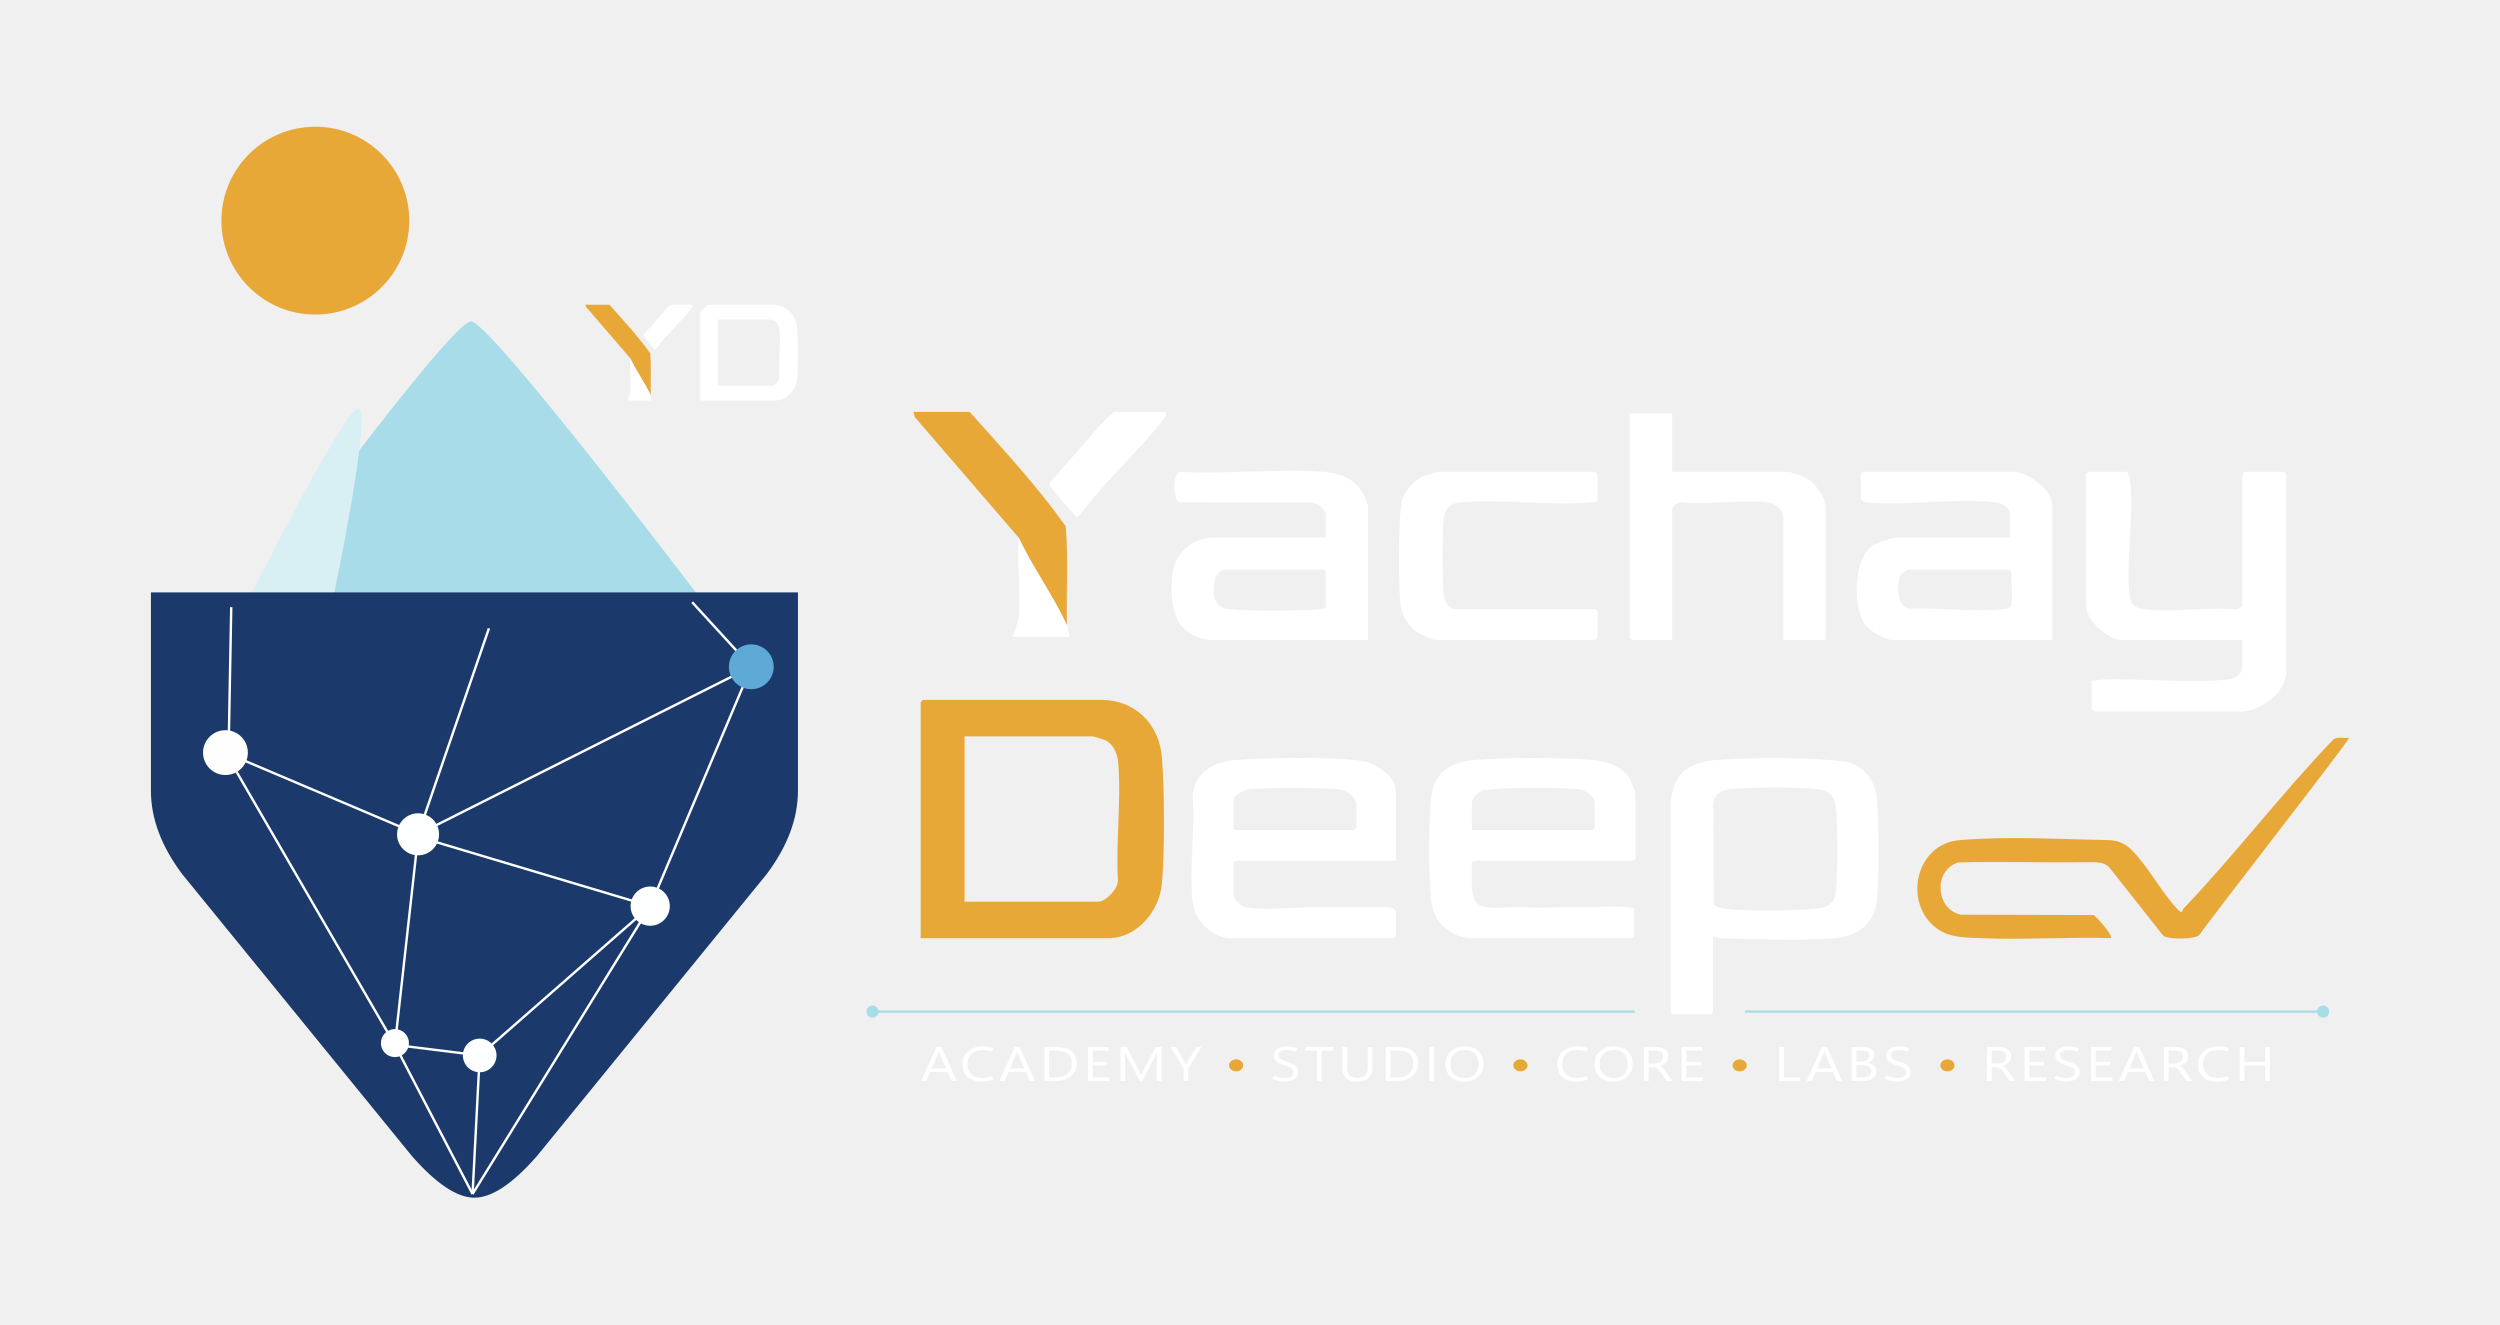
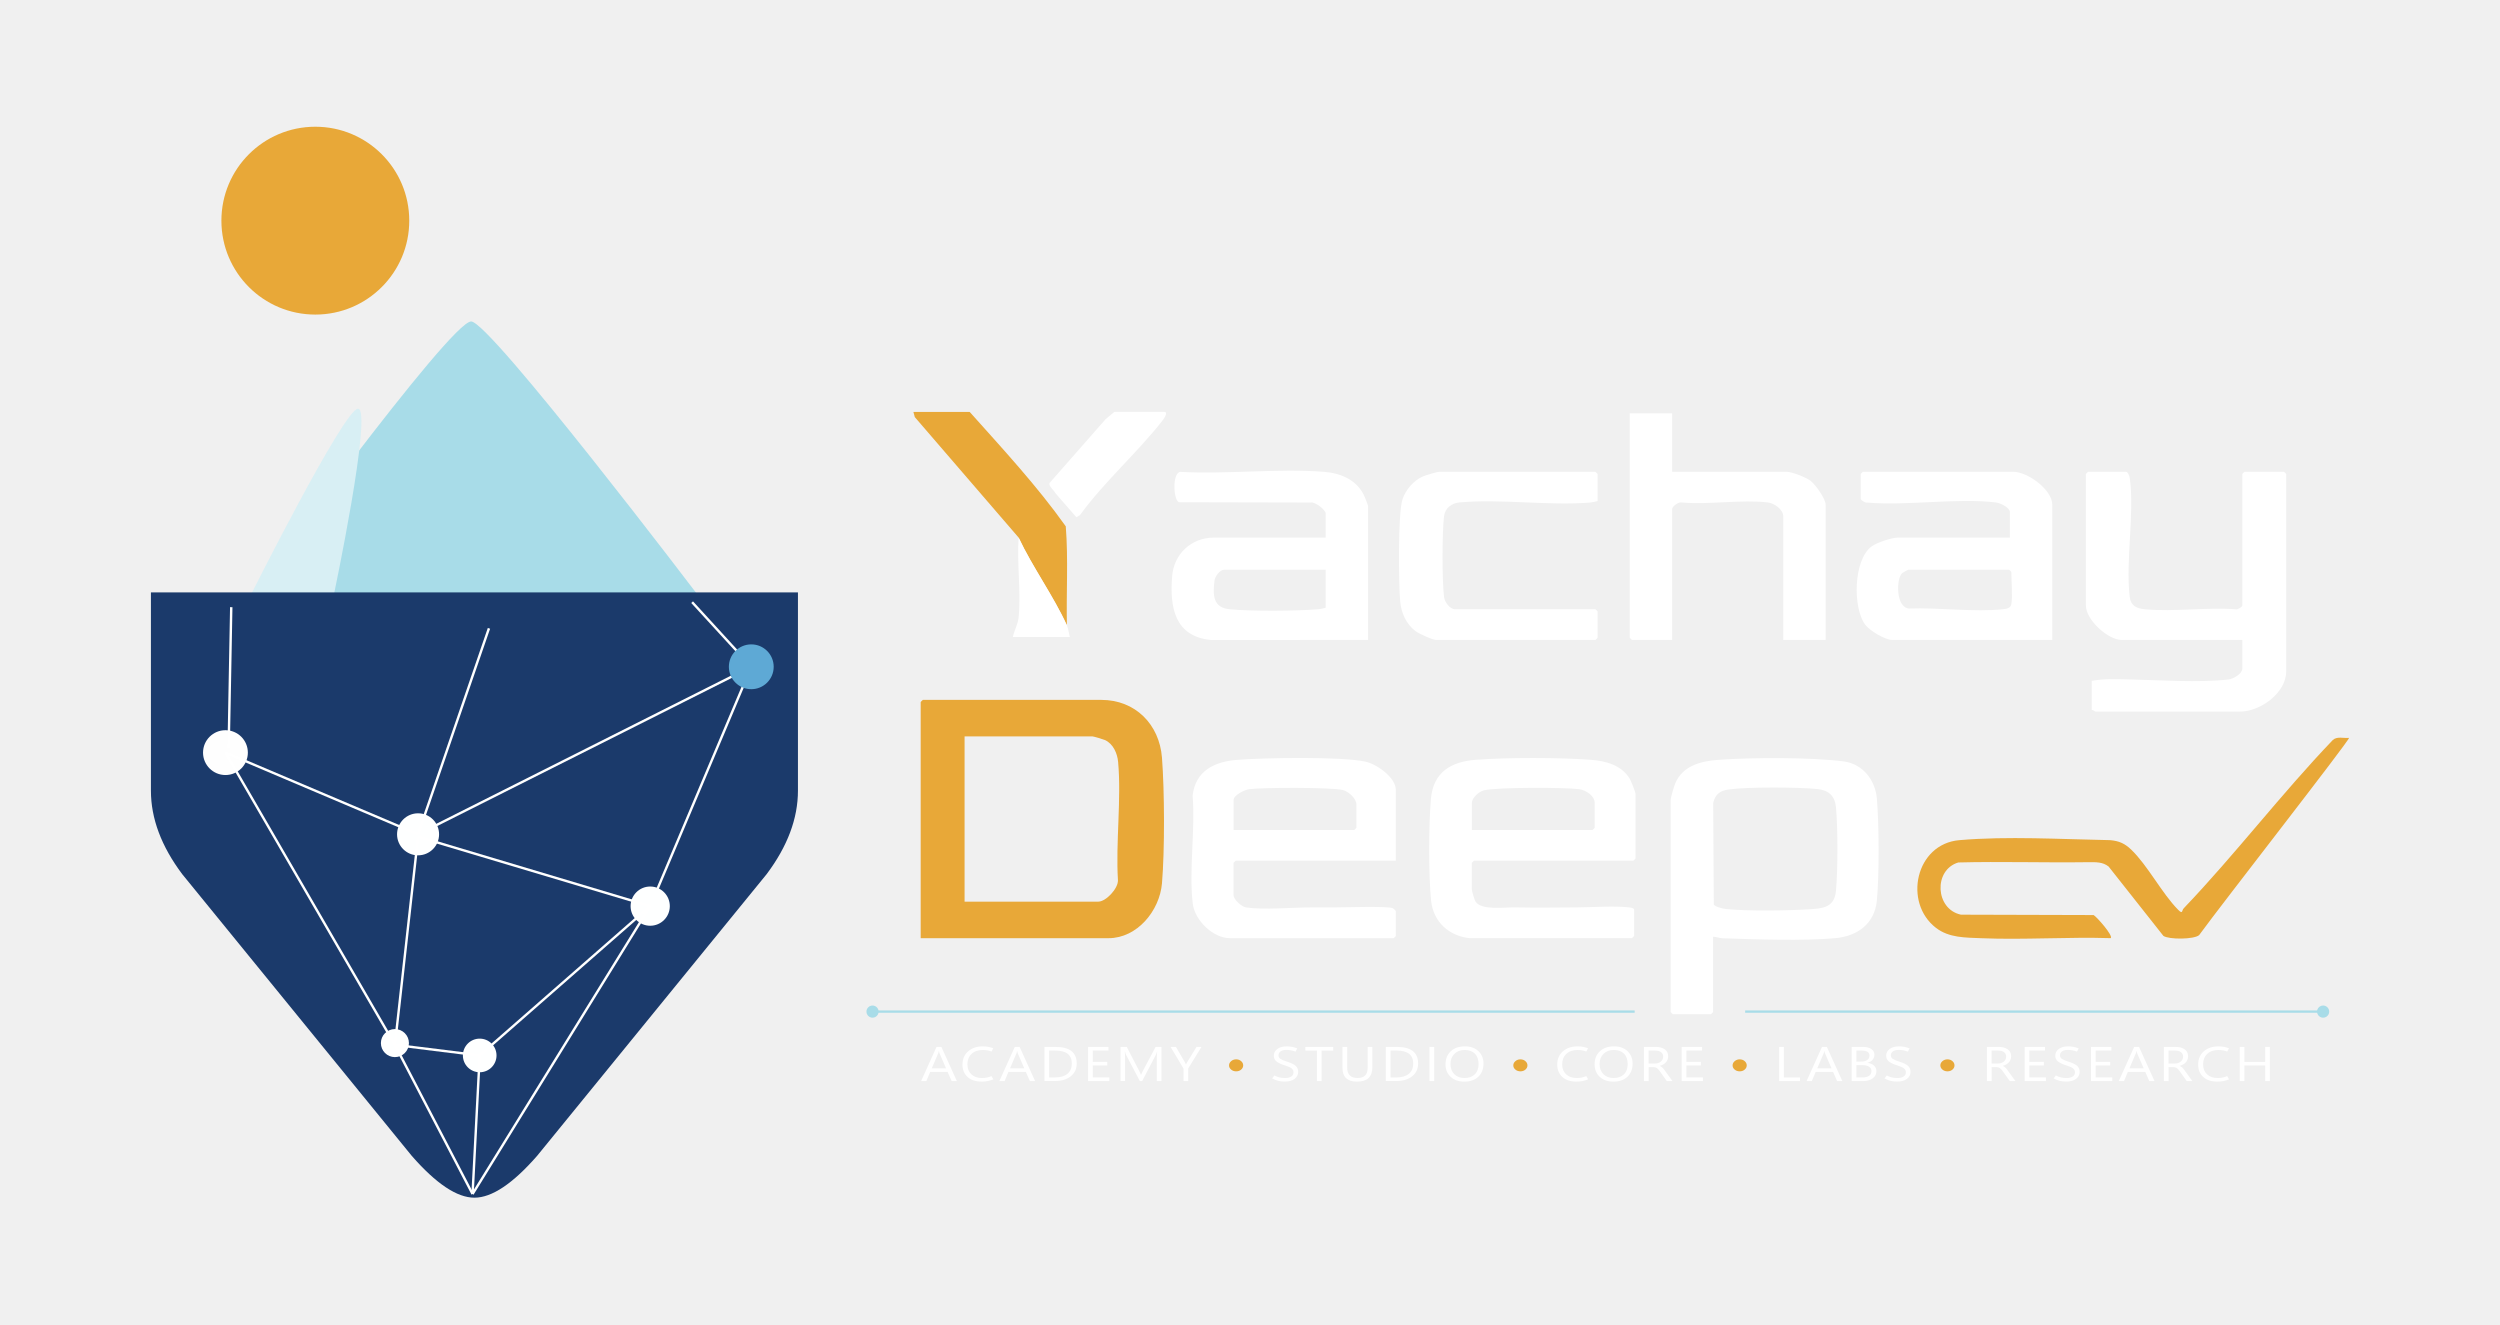
<svg xmlns="http://www.w3.org/2000/svg" id="Capa_1" version="1.1" viewBox="0 0 840 445">
  <defs>
    <style>
      .st0 {
        fill: #e8a838;
      }

      .st1 {
        fill: #d8eff4;
      }

      .st2 {
        fill: #5ea9d5;
      }

      .st3 {
        fill: #fff;
      }

      .st4 {
        fill: #1b3a6b;
      }

      .st5 {
        fill: #a8dce8;
      }

      .st6 {
        stroke: #a8dce8;
        stroke-width: .78px;
      }

      .st6, .st7 {
        fill: none;
        stroke-miterlimit: 10;
      }

      .st7 {
        stroke: #fff;
        stroke-width: .81px;
      }

      .st8 {
        fill: #fefefe;
      }

      .st9 {
        fill: #feffff;
      }
    </style>
  </defs>
  <g>
    <g>
      <path class="st0" d="M309.35,315.23v-79.33c0-.05.68-.74.74-.74h59.93c11.48,0,19.53,8.26,20.4,19.39.87,11.1.95,31.23,0,42.28-.78,9.12-8.29,18.4-17.95,18.4h-63.12ZM324.09,302.95h44.95c2.55,0,6.67-4.38,6.59-7.17-.78-12.81,1.19-27.14.06-39.77-.26-2.89-1.67-6.11-4.43-7.36-.56-.25-3.81-1.22-4.18-1.22h-42.98v55.51Z" />
      <path class="st3" d="M575.6,314.74v25.3c0,.05-.68.74-.74.74h-12.77c-.05,0-.74-.68-.74-.74v-71.23c0-.94,1.14-4.71,1.6-5.76,2.55-5.78,8.54-7.32,14.37-7.74,11.2-.82,31.22-.9,42.2.53,6.36.83,10.58,6.29,11.11,12.47.73,8.51.83,25.98-.02,34.4-.79,7.76-6.64,11.87-14,12.52-10.88.97-26.66.41-37.84.03-1.1-.04-2.08-.5-3.17-.51ZM580.88,265.25c-2.95.43-4.57,1.57-5.25,4.57l.21,34.12c.44.73,3.01,1.36,3.94,1.47,7.21.8,22.08.57,29.5.02,4.4-.33,7.16-1.34,7.61-6.14.64-6.86.64-21.18,0-28.04-.35-3.74-2.38-5.72-6.16-6.12-6.25-.67-23.77-.75-29.84.13Z" />
      <path class="st3" d="M493.81,315.23c-7.01-.74-12.22-5.52-12.96-12.59-.87-8.38-.82-25.88-.05-34.32.8-8.81,6.68-12.38,14.98-13.02,10.61-.82,28.17-.8,38.79,0,4.96.37,10.14,1.77,12.94,6.21.49.78,2.04,4.66,2.04,5.32v21.61c0,.05-.68.74-.74.74h-53.54c-.05,0-.74.68-.74.74v8.84c0,.6.83,3.5,1.25,4.16,1.94,3.05,9.79,1.89,13.27,1.96,7.02.14,14.12.05,21.08,0,5.1-.04,12.44-.56,17.24,0,.49.06,1.69.22,1.69.76v8.84c0,.05-.68.74-.74.74h-54.53ZM494.54,278.88h40.53c.05,0,.74-.68.74-.74v-8.35c0-2.42-2.96-4.32-5.2-4.62-4.75-.64-27.84-.68-31.96.37-1.71.43-4.1,2.49-4.1,4.25v9.09Z" />
      <path class="st3" d="M469,289.19h-53.79c-.05,0-.74.68-.74.74v10.81c0,1.48,2.62,3.9,4.2,4.15,5.71.91,15.83-.02,22.1,0,2.45.01,4.89,0,7.33,0,3.23.01,18.26-.5,19.91.27.23.11.99.89.99.98v8.35c0,.05-.68.74-.74.74h-55.02c-5.65,0-11.8-6-12.47-11.6-1.34-11.24.89-24.8-.05-36.29.94-8.32,7.31-11.44,14.98-12.03,9.16-.71,34.84-1.17,43.1.6,3.77.81,10.19,5.34,10.19,9.46v23.82ZM414.48,278.88h40.53c.05,0,.74-.68.74-.74v-7.86c0-1.96-2.62-4.33-4.51-4.82-3.74-.96-27.13-.89-31.55-.29-1.53.21-5.2,2-5.2,3.64v10.07Z" />
    </g>
    <path class="st0" d="M789.28,247.93c.17.83-42.71,55.74-50.38,66.28-1.78,1.47-10.07,1.51-11.99.26l-18.43-23.33c-1.97-1.51-4.01-1.49-7.36-1.44-14.37.2-28.76-.29-43.13.09-8.4,2.5-7.78,15.72.9,17.54l44.57.13c1.04.6,6.65,6.92,5.75,7.76-14.38-.46-29.15.62-43.49.02-5.38-.22-10.84-.11-15.21-3.46-11.09-8.5-6.89-28.23,7.84-29.49,16.16-1.39,33.84-.31,50.63,0,3.03.26,4.95,1.11,7.12,3.2,5.55,5.33,10.29,14.65,15.71,20.15,1.7,1.72,1.19.31,1.94-.47,17.35-18.16,32.69-38.38,50.09-56.54,1.43-1.3,3.64-.52,5.43-.7Z" />
    <g>
      <path class="st3" d="M702.82,238.6v-9.82c3.81-.76,8.12-.59,12.06-.51,9.99.21,24.17,1.19,33.89.03,1.72-.21,4.66-1.93,4.66-3.7v-9.58h-40.53c-4.63,0-12.04-6.76-12.04-11.54v-44.21c0-.05.68-.74.74-.74h12.77c.62,0,1.17,1.54,1.25,2.19,1.61,11.97-1.46,27.64-.04,39.82.36,3.08,2.39,3.92,5.15,4.18,9.66.9,20.68-.73,30.5,0,.62.19,2.19-.85,2.19-1.25v-44.21c0-.05.68-.74.74-.74h13.26c.05,0,.74.68.74.74v66.32c0,7.27-8.74,13.51-15.47,13.51h-48.63c-.16,0-.75-.65-1.23-.49Z" />
      <path class="st3" d="M459.67,215.02l-52.82.02c-12.17-1.24-13.84-10.93-13.02-21.4.59-7.46,6.4-13,14.02-13h37.58v-8.11c0-1.19-3.61-4.09-5.16-3.68l-44.11-.1c-1.92-.56-2.35-9.88.41-10.2,15.67.86,32.63-1.2,48.15-.03,5.97.45,11.57,2.86,13.92,8.68.21.53,1.04,2.62,1.04,2.88v44.95ZM445.42,191.44h-34.14c-1.39,0-3.04,2.21-3.21,3.66-.6,4.94-.51,9.09,5.16,9.62,7.53.7,21.91.6,29.52,0,.95-.07,1.78-.29,2.68-.52v-12.77Z" />
      <path class="st3" d="M689.56,215.02h-53.79c-2.42,0-7.59-3.14-9.09-5.16-4.15-5.56-4.01-21.74,2.21-26.28,1.78-1.3,6.74-2.95,8.84-2.95h37.58v-8.6c0-1.47-3.25-3.04-4.66-3.2-13.26-1.59-29.67,1.19-43.26.04-.62.19-2.19-.85-2.19-1.25v-8.35c0-.05.68-.74.74-.74h50.6c4.7,0,13.02,5.99,13.02,11.05v45.44ZM675.81,202.98c.47-2.59,0-7.85,0-10.81,0-.05-.68-.74-.74-.74h-33.89c-.12,0-1.87.96-2.06,1.14-2.01,1.84-2.19,11.5,2.29,11.89,10-.37,21.91,1.29,31.71.23,1.16-.13,2.45-.38,2.69-1.72Z" />
      <path class="st3" d="M561.84,138.88v19.65h38.56c1.66,0,6.41,1.86,7.86,2.95,1.71,1.28,5.16,6.11,5.16,8.1v45.44h-14.25v-41.51c0-2.3-2.93-4.41-5.15-4.68-8.9-1.07-19.87.83-29,0-1.07-.24-3.18,1.31-3.18,2.22v43.96h-13.51c-.05,0-.74-.68-.74-.74v-75.4h14.25Z" />
      <path class="st3" d="M536.79,168.35c-.9.23-1.73.44-2.68.52-14,1.1-29.88-1.32-43.77-.05-2.68.25-4.82,1.95-5.15,4.68-.66,5.58-.66,21.45,0,27.04.2,1.74,1.95,4.16,3.7,4.16h47.16c.05,0,.74.68.74.74v8.84c0,.05-.68.74-.74.74h-53.54c-1.15,0-5.77-2.12-6.88-2.95-3.14-2.35-4.85-6.2-5.18-10.05-.51-5.97-.76-29.35.76-34.15,1.02-3.23,3.79-6.47,6.93-7.81.82-.35,4.73-1.53,5.35-1.53h52.56c.05,0,.74.68.74.74v9.09Z" />
      <g>
        <path class="st0" d="M358.48,210.11c-4.49-9.85-11.53-19.52-16.21-29.47l-34.9-40.5-.47-1.74h18.91c11.14,12.47,22.6,24.82,32.29,38.45.87,10.99.14,22.21.38,33.27Z" />
        <path class="st3" d="M374.44,138.39h16.7c1.72,0-.38,2.71-.75,3.18-8.44,10.71-19.38,20.33-27.49,31.46l-1.24.76-7.1-8.15c-.48-1.07-2.24-2.16-1.93-3.33l18.86-21.47,2.95-2.45Z" />
        <path class="st3" d="M358.48,210.11c.36.8.76,2.95.98,3.93h-19.16c.51-2.31,1.71-4.2,1.96-6.64.85-8.44-.62-18.19,0-26.77,4.68,9.95,11.72,19.63,16.21,29.47Z" />
      </g>
    </g>
  </g>
  <g>
    <g>
      <g>
        <circle class="st0" cx="105.95" cy="74.14" r="31.56" />
        <g>
          <path class="st5" d="M84.03,200.37s67.17-92.36,74.28-92.36c6.35,0,76.49,92.36,76.49,92.36H84.03Z" />
          <path class="st1" d="M84.03,200.37s31.6-63.05,36.26-63.05c5.07,0-8.21,63.05-8.21,63.05h-28.05Z" />
        </g>
        <path class="st4" d="M50.72,199.05h217.39v66.62c0,9.35-3.51,18.7-10.52,28.05l-77.14,94.67c-8.18,9.35-15.19,14.03-21.04,14.03s-12.86-4.68-21.04-14.03l-77.14-94.67c-7.01-9.35-10.52-18.7-10.52-28.05v-66.62Z" />
      </g>
      <g>
        <line class="st7" x1="232.55" y1="202.33" x2="252.43" y2="224.04" />
        <line class="st7" x1="252.43" y1="224.04" x2="140.47" y2="280.33" />
        <line class="st7" x1="252.43" y1="224.04" x2="218.47" y2="304.46" />
        <circle class="st2" cx="252.43" cy="224.04" r="7.53" />
        <circle class="st9" cx="140.47" cy="280.33" r="7.06" />
        <circle class="st9" cx="218.47" cy="304.46" r="6.59" />
        <circle class="st9" cx="161.18" cy="354.63" r="5.65" />
        <circle class="st9" cx="132.69" cy="350.48" r="4.71" />
        <circle class="st8" cx="75.75" cy="252.88" r="7.53" />
        <line class="st7" x1="77.7" y1="204.01" x2="76.82" y2="251.41" />
        <line class="st7" x1="164.29" y1="211.12" x2="140.47" y2="280.33" />
        <line class="st7" x1="75.75" y1="252.88" x2="140.47" y2="280.33" />
        <line class="st7" x1="140.47" y1="281.14" x2="132.69" y2="351.08" />
        <line class="st7" x1="75.75" y1="252.88" x2="132.69" y2="351.08" />
        <line class="st7" x1="218.47" y1="304.46" x2="161.18" y2="354.63" />
        <line class="st7" x1="140.47" y1="281.14" x2="218.47" y2="304.46" />
        <line class="st7" x1="161.18" y1="354.63" x2="158.78" y2="401.19" />
        <line class="st7" x1="218.47" y1="304.46" x2="158.78" y2="401.19" />
        <line class="st7" x1="158.78" y1="401.19" x2="132.69" y2="351.08" />
        <line class="st7" x1="132.69" y1="351.08" x2="161.18" y2="354.63" />
      </g>
    </g>
-     <g>
-       <path class="st3" d="M259.65,102.39h-21.95c-.81.87-1.61,1.73-2.42,2.6v29.56h25.35c3.88,0,6.9-3.73,7.21-7.39.38-4.44.35-12.52,0-16.98-.35-4.47-3.58-7.79-8.19-7.79ZM261.9,126.74c.03,1.12-1.62,2.88-2.65,2.88h-18.05v-22.29h17.26c.15,0,1.45.39,1.68.49,1.11.5,1.68,1.79,1.78,2.95.45,5.07-.34,10.83-.03,15.97Z" />
-       <g>
-         <path class="st0" d="M218.64,132.88c-1.91-4.19-4.9-8.3-6.89-12.53l-14.84-17.22-.2-.74h8.04c4.74,5.3,9.61,10.55,13.73,16.34.37,4.67.06,9.44.16,14.14Z" />
-         <path class="st3" d="M225.43,102.39h7.1c.73,0-.16,1.15-.32,1.35-3.59,4.55-8.24,8.64-11.68,13.37l-.53.32-3.02-3.46c-.2-.45-.95-.92-.82-1.41l8.02-9.13,1.26-1.04Z" />
-         <path class="st3" d="M218.64,132.88c.15.34.32,1.25.42,1.67h-8.14c.22-.98.73-1.78.83-2.82.36-3.59-.26-7.73,0-11.38,1.99,4.23,4.98,8.34,6.89,12.53Z" />
-       </g>
-     </g>
  </g>
  <g>
    <g>
      <line class="st6" x1="293.17" y1="339.9" x2="549.25" y2="339.9" />
      <circle class="st5" cx="293.17" cy="339.9" r="2.04" />
    </g>
    <g>
      <line class="st6" x1="586.37" y1="339.9" x2="780.57" y2="339.9" />
      <circle class="st5" cx="780.57" cy="339.9" r="2.04" />
    </g>
  </g>
  <g>
    <path class="st3" d="M309.5,363.23l5.17-11.46h1.64l5.19,11.46h-1.75l-1.36-3.07h-5.84l-1.29,3.07h-1.76ZM313.07,358.96h4.8l-2.18-5.03c-.04-.08-.07-.18-.1-.31s-.07-.28-.1-.46h-.04c-.03.16-.06.3-.1.43-.04.13-.07.24-.12.34l-2.15,5.03Z" />
    <path class="st3" d="M333.77,362.66c-.65.27-1.29.46-1.91.58-.62.12-1.29.18-2.02.18-2.04,0-3.62-.52-4.75-1.57s-1.7-2.43-1.7-4.13c0-1.87.63-3.36,1.9-4.47s2.91-1.67,4.94-1.67c.63,0,1.23.05,1.78.15.55.1,1.13.26,1.73.49l-.58,1.1c-.5-.19-.97-.32-1.44-.4-.46-.08-.97-.12-1.5-.12-1.58,0-2.84.43-3.77,1.3-.93.87-1.4,2.05-1.4,3.54,0,1.4.45,2.52,1.34,3.34.89.83,2.08,1.24,3.55,1.24.54,0,1.08-.05,1.6-.15s1.06-.27,1.6-.5l.63,1.09Z" />
    <path class="st3" d="M335.79,363.23l5.17-11.46h1.64l5.19,11.46h-1.75l-1.36-3.07h-5.84l-1.29,3.07h-1.76ZM339.36,358.96h4.8l-2.18-5.03c-.04-.08-.07-.18-.1-.31s-.07-.28-.1-.46h-.04c-.03.16-.06.3-.1.43-.04.13-.07.24-.12.34l-2.15,5.03Z" />
    <path class="st3" d="M350.93,363.23v-11.46h3.72c2.38,0,4.16.46,5.35,1.39,1.19.93,1.78,2.33,1.78,4.19,0,1.77-.66,3.19-1.98,4.26-1.32,1.07-3.09,1.61-5.3,1.61h-3.57ZM352.51,352.99v9.03h2.01c1.77,0,3.14-.4,4.13-1.21s1.48-1.95,1.48-3.42-.46-2.57-1.38-3.3c-.92-.73-2.3-1.1-4.13-1.1h-2.11Z" />
    <path class="st3" d="M372.74,363.23h-7.15v-11.46h6.85v1.21h-5.27v3.81h4.87v1.21h-4.87v4.01h5.57v1.21Z" />
    <path class="st3" d="M390.25,363.23h-1.57v-7.69c0-.3.01-.64.03-1.01.02-.37.05-.78.1-1.21h-.04c-.08.26-.15.48-.21.66-.07.19-.13.34-.19.45l-4.61,8.81h-.77l-4.6-8.75c-.06-.13-.13-.29-.2-.49-.07-.2-.14-.43-.21-.69h-.04c.03.23.04.53.06.9s.02.82.02,1.34v7.67h-1.52v-11.46h2.09l4.14,7.99c.16.3.3.57.4.8s.18.42.22.58h.06c.14-.31.26-.59.37-.82s.2-.43.28-.58l4.22-7.96h1.98v11.46Z" />
    <path class="st3" d="M403.69,351.77l-4.45,7.23v4.24h-1.58v-4.21l-4.34-7.26h1.8l3.02,5.18s.06.11.11.22.13.28.22.48h.03c.03-.09.08-.19.14-.31s.13-.25.22-.39l3.16-5.18h1.67Z" />
    <path class="st0" d="M415.35,359.97c-.65,0-1.21-.19-1.68-.58-.47-.39-.71-.86-.71-1.42s.24-1.02.71-1.43c.47-.4,1.03-.6,1.68-.6s1.21.2,1.67.6c.46.4.69.88.69,1.43s-.23,1.03-.69,1.42c-.46.39-1.01.58-1.67.58Z" />
    <path class="st3" d="M427.44,362.36l.77-1.01c.55.3,1.1.53,1.66.66s1.19.21,1.93.21c.82,0,1.5-.16,2.03-.49s.79-.81.79-1.43c0-.56-.22-1.01-.67-1.34-.45-.34-1.18-.66-2.21-.98-1.27-.39-2.21-.83-2.82-1.32-.61-.49-.92-1.13-.92-1.93,0-.94.4-1.7,1.19-2.28s1.84-.87,3.13-.87c.6,0,1.19.05,1.77.16s1.17.29,1.79.53l-.59,1.08c-.51-.2-1.01-.35-1.5-.44-.49-.09-1.01-.14-1.58-.14-.81,0-1.45.16-1.92.48-.47.32-.71.77-.71,1.34,0,.5.22.9.65,1.2.43.3,1.15.6,2.16.91,1.35.42,2.33.88,2.92,1.39s.88,1.2.88,2.07c0,.93-.39,1.7-1.18,2.32s-1.9.93-3.33.93c-.8,0-1.54-.08-2.22-.25-.68-.17-1.35-.44-2.02-.82Z" />
    <path class="st3" d="M447.95,352.99h-3.89v10.25h-1.58v-10.25h-3.88v-1.21h9.36v1.21Z" />
    <path class="st3" d="M461.11,358.59c0,1.62-.43,2.82-1.28,3.63-.85.8-2.14,1.21-3.85,1.21s-2.86-.39-3.68-1.16c-.82-.77-1.23-1.93-1.23-3.49v-7.01h1.58v6.92c0,1.17.29,2.05.88,2.64.58.59,1.46.88,2.62.88s1.97-.28,2.54-.85c.56-.57.84-1.42.84-2.55v-7.04h1.58v6.82Z" />
    <path class="st3" d="M465.64,363.23v-11.46h3.72c2.38,0,4.16.46,5.35,1.39,1.19.93,1.78,2.33,1.78,4.19,0,1.77-.66,3.19-1.98,4.26-1.32,1.07-3.09,1.61-5.3,1.61h-3.57ZM467.22,352.99v9.03h2.01c1.77,0,3.14-.4,4.13-1.21s1.48-1.95,1.48-3.42-.46-2.57-1.38-3.3c-.92-.73-2.3-1.1-4.13-1.1h-2.11Z" />
    <path class="st3" d="M481.88,363.23h-1.58v-11.46h1.58v11.46Z" />
    <path class="st3" d="M492.02,363.43c-1.91,0-3.45-.54-4.6-1.61s-1.73-2.46-1.73-4.18c0-1.84.59-3.31,1.76-4.41s2.77-1.65,4.79-1.65c1.86,0,3.36.53,4.5,1.6,1.14,1.07,1.71,2.46,1.71,4.18,0,1.87-.58,3.35-1.75,4.44-1.17,1.09-2.73,1.63-4.68,1.63ZM492.02,362.22c1.48,0,2.65-.41,3.5-1.23s1.28-1.97,1.28-3.45-.41-2.68-1.24-3.51c-.83-.83-1.97-1.24-3.42-1.24s-2.57.43-3.45,1.3c-.88.87-1.33,2.01-1.33,3.42s.43,2.55,1.29,3.41c.86.86,1.99,1.29,3.37,1.29Z" />
    <path class="st0" d="M510.86,359.97c-.65,0-1.21-.19-1.68-.58-.47-.39-.71-.86-.71-1.42s.24-1.02.71-1.43c.47-.4,1.03-.6,1.68-.6s1.21.2,1.67.6c.46.4.69.88.69,1.43s-.23,1.03-.69,1.42c-.46.39-1.01.58-1.67.58Z" />
    <path class="st3" d="M533.61,362.66c-.65.27-1.29.46-1.91.58-.62.12-1.29.18-2.02.18-2.04,0-3.62-.52-4.75-1.57s-1.7-2.43-1.7-4.13c0-1.87.63-3.36,1.9-4.47s2.91-1.67,4.94-1.67c.63,0,1.23.05,1.78.15.55.1,1.13.26,1.73.49l-.58,1.1c-.5-.19-.97-.32-1.44-.4-.46-.08-.97-.12-1.5-.12-1.58,0-2.84.43-3.77,1.3-.93.87-1.4,2.05-1.4,3.54,0,1.4.45,2.52,1.34,3.34.89.83,2.08,1.24,3.55,1.24.54,0,1.08-.05,1.6-.15s1.06-.27,1.6-.5l.63,1.09Z" />
    <path class="st3" d="M542.12,363.43c-1.91,0-3.45-.54-4.6-1.61s-1.73-2.46-1.73-4.18c0-1.84.59-3.31,1.76-4.41s2.77-1.65,4.79-1.65c1.86,0,3.36.53,4.5,1.6,1.14,1.07,1.71,2.46,1.71,4.18,0,1.87-.58,3.35-1.75,4.44-1.17,1.09-2.73,1.63-4.68,1.63ZM542.12,362.22c1.48,0,2.65-.41,3.5-1.23s1.28-1.97,1.28-3.45-.41-2.68-1.24-3.51c-.83-.83-1.97-1.24-3.42-1.24s-2.57.43-3.45,1.3c-.88.87-1.33,2.01-1.33,3.42s.43,2.55,1.29,3.41c.86.86,1.99,1.29,3.37,1.29Z" />
    <path class="st3" d="M561.92,363.23h-1.88l-2.31-3.25c-.43-.61-.8-1-1.11-1.17-.31-.17-.68-.26-1.12-.26h-1.55v4.68h-1.58v-11.46h4.03c1.17,0,2.15.26,2.93.79.78.53,1.17,1.31,1.17,2.33,0,.81-.25,1.49-.74,2.04-.5.55-1.18.95-2.04,1.19v.03c.28.14.53.3.74.47.21.17.44.42.68.75l2.79,3.85ZM553.94,352.99v4.35h2.14c.78,0,1.44-.22,1.96-.65s.79-.99.79-1.68c0-.61-.23-1.1-.7-1.47-.47-.37-1.14-.55-2.03-.55h-2.16Z" />
    <path class="st3" d="M572.19,363.23h-7.15v-11.46h6.85v1.21h-5.27v3.81h4.87v1.21h-4.87v4.01h5.57v1.21Z" />
    <path class="st0" d="M584.54,359.97c-.65,0-1.21-.19-1.68-.58-.47-.39-.71-.86-.71-1.42s.24-1.02.71-1.43c.47-.4,1.03-.6,1.68-.6s1.21.2,1.67.6c.46.4.69.88.69,1.43s-.23,1.03-.69,1.42c-.46.39-1.01.58-1.67.58Z" />
    <path class="st3" d="M604.79,363.23h-7v-11.46h1.58v10.25h5.42v1.21Z" />
    <path class="st3" d="M607.02,363.23l5.17-11.46h1.64l5.19,11.46h-1.75l-1.36-3.07h-5.84l-1.29,3.07h-1.76ZM610.59,358.96h4.8l-2.18-5.03c-.04-.08-.07-.18-.1-.31s-.07-.28-.1-.46h-.04c-.03.16-.06.3-.1.43-.04.13-.07.24-.12.34l-2.15,5.03Z" />
    <path class="st3" d="M622.16,363.23v-11.46h3.85c1.17,0,2.09.24,2.77.71.68.47,1.02,1.11,1.02,1.92,0,.65-.21,1.21-.62,1.69s-.98.82-1.71,1.02v.03c.91.09,1.64.38,2.18.88.54.49.82,1.13.82,1.92,0,.98-.41,1.77-1.24,2.38s-1.87.91-3.13.91h-3.93ZM623.74,352.99v3.7h1.62c.87,0,1.55-.18,2.04-.53.5-.35.74-.85.74-1.5,0-.56-.22-.98-.65-1.25s-1.08-.42-1.93-.42h-1.83ZM623.74,357.89v4.12h2.14c.93,0,1.65-.19,2.16-.56s.77-.88.77-1.54-.27-1.18-.81-1.52c-.54-.34-1.36-.51-2.44-.51h-1.82Z" />
    <path class="st3" d="M633.19,362.36l.77-1.01c.55.3,1.1.53,1.66.66s1.19.21,1.93.21c.82,0,1.5-.16,2.03-.49s.79-.81.79-1.43c0-.56-.22-1.01-.67-1.34-.45-.34-1.18-.66-2.21-.98-1.27-.39-2.21-.83-2.82-1.32-.61-.49-.92-1.13-.92-1.93,0-.94.4-1.7,1.19-2.28s1.84-.87,3.13-.87c.6,0,1.19.05,1.77.16s1.17.29,1.79.53l-.59,1.08c-.51-.2-1.01-.35-1.5-.44-.49-.09-1.01-.14-1.58-.14-.81,0-1.45.16-1.92.48-.47.32-.71.77-.71,1.34,0,.5.22.9.65,1.2.43.3,1.15.6,2.16.91,1.35.42,2.33.88,2.92,1.39s.88,1.2.88,2.07c0,.93-.39,1.7-1.18,2.32s-1.9.93-3.33.93c-.8,0-1.54-.08-2.22-.25-.68-.17-1.35-.44-2.02-.82Z" />
    <path class="st0" d="M654.35,359.97c-.65,0-1.21-.19-1.68-.58-.47-.39-.71-.86-.71-1.42s.24-1.02.71-1.43c.47-.4,1.03-.6,1.68-.6s1.21.2,1.67.6c.46.4.69.88.69,1.43s-.23,1.03-.69,1.42c-.46.39-1.01.58-1.67.58Z" />
    <path class="st3" d="M677.16,363.23h-1.88l-2.31-3.25c-.43-.61-.8-1-1.11-1.17-.31-.17-.68-.26-1.12-.26h-1.55v4.68h-1.58v-11.46h4.03c1.17,0,2.15.26,2.93.79.78.53,1.17,1.31,1.17,2.33,0,.81-.25,1.49-.74,2.04-.5.55-1.18.95-2.04,1.19v.03c.28.14.53.3.74.47.21.17.44.42.68.75l2.79,3.85ZM669.18,352.99v4.35h2.14c.78,0,1.44-.22,1.96-.65s.79-.99.79-1.68c0-.61-.23-1.1-.7-1.47-.47-.37-1.14-.55-2.03-.55h-2.16Z" />
    <path class="st3" d="M687.43,363.23h-7.15v-11.46h6.85v1.21h-5.27v3.81h4.87v1.21h-4.87v4.01h5.57v1.21Z" />
    <path class="st3" d="M690.01,362.36l.77-1.01c.55.3,1.1.53,1.66.66s1.19.21,1.93.21c.82,0,1.5-.16,2.03-.49s.79-.81.79-1.43c0-.56-.22-1.01-.67-1.34-.45-.34-1.18-.66-2.21-.98-1.27-.39-2.21-.83-2.82-1.32-.61-.49-.92-1.13-.92-1.93,0-.94.4-1.7,1.19-2.28s1.84-.87,3.13-.87c.6,0,1.19.05,1.77.16s1.17.29,1.79.53l-.59,1.08c-.51-.2-1.01-.35-1.5-.44-.49-.09-1.01-.14-1.58-.14-.81,0-1.45.16-1.92.48-.47.32-.71.77-.71,1.34,0,.5.22.9.65,1.2.43.3,1.15.6,2.16.91,1.35.42,2.33.88,2.92,1.39s.88,1.2.88,2.07c0,.93-.39,1.7-1.18,2.32s-1.9.93-3.33.93c-.8,0-1.54-.08-2.22-.25-.68-.17-1.35-.44-2.02-.82Z" />
    <path class="st3" d="M709.72,363.23h-7.15v-11.46h6.85v1.21h-5.27v3.81h4.87v1.21h-4.87v4.01h5.57v1.21Z" />
    <path class="st3" d="M711.91,363.23l5.17-11.46h1.64l5.19,11.46h-1.75l-1.36-3.07h-5.84l-1.29,3.07h-1.76ZM715.48,358.96h4.8l-2.18-5.03c-.04-.08-.07-.18-.1-.31s-.07-.28-.1-.46h-.04c-.03.16-.06.3-.1.43-.04.13-.07.24-.12.34l-2.15,5.03Z" />
    <path class="st3" d="M736.61,363.23h-1.88l-2.31-3.25c-.43-.61-.8-1-1.11-1.17-.31-.17-.68-.26-1.12-.26h-1.55v4.68h-1.58v-11.46h4.03c1.17,0,2.15.26,2.93.79.78.53,1.17,1.31,1.17,2.33,0,.81-.25,1.49-.74,2.04-.5.55-1.18.95-2.04,1.19v.03c.28.14.53.3.74.47.21.17.44.42.68.75l2.79,3.85ZM728.63,352.99v4.35h2.14c.78,0,1.44-.22,1.96-.65s.79-.99.79-1.68c0-.61-.23-1.1-.7-1.47-.47-.37-1.14-.55-2.03-.55h-2.16Z" />
    <path class="st3" d="M748.96,362.66c-.65.27-1.29.46-1.91.58-.62.12-1.29.18-2.02.18-2.04,0-3.62-.52-4.75-1.57s-1.7-2.43-1.7-4.13c0-1.87.63-3.36,1.9-4.47s2.91-1.67,4.94-1.67c.63,0,1.23.05,1.78.15.55.1,1.13.26,1.73.49l-.58,1.1c-.5-.19-.97-.32-1.44-.4-.46-.08-.97-.12-1.5-.12-1.58,0-2.84.43-3.77,1.3-.93.87-1.4,2.05-1.4,3.54,0,1.4.45,2.52,1.34,3.34.89.83,2.08,1.24,3.55,1.24.54,0,1.08-.05,1.6-.15s1.06-.27,1.6-.5l.63,1.09Z" />
    <path class="st3" d="M762.68,363.23h-1.58v-5.23h-6.98v5.23h-1.58v-11.46h1.58v5.03h6.98v-5.03h1.58v11.46Z" />
  </g>
</svg>
